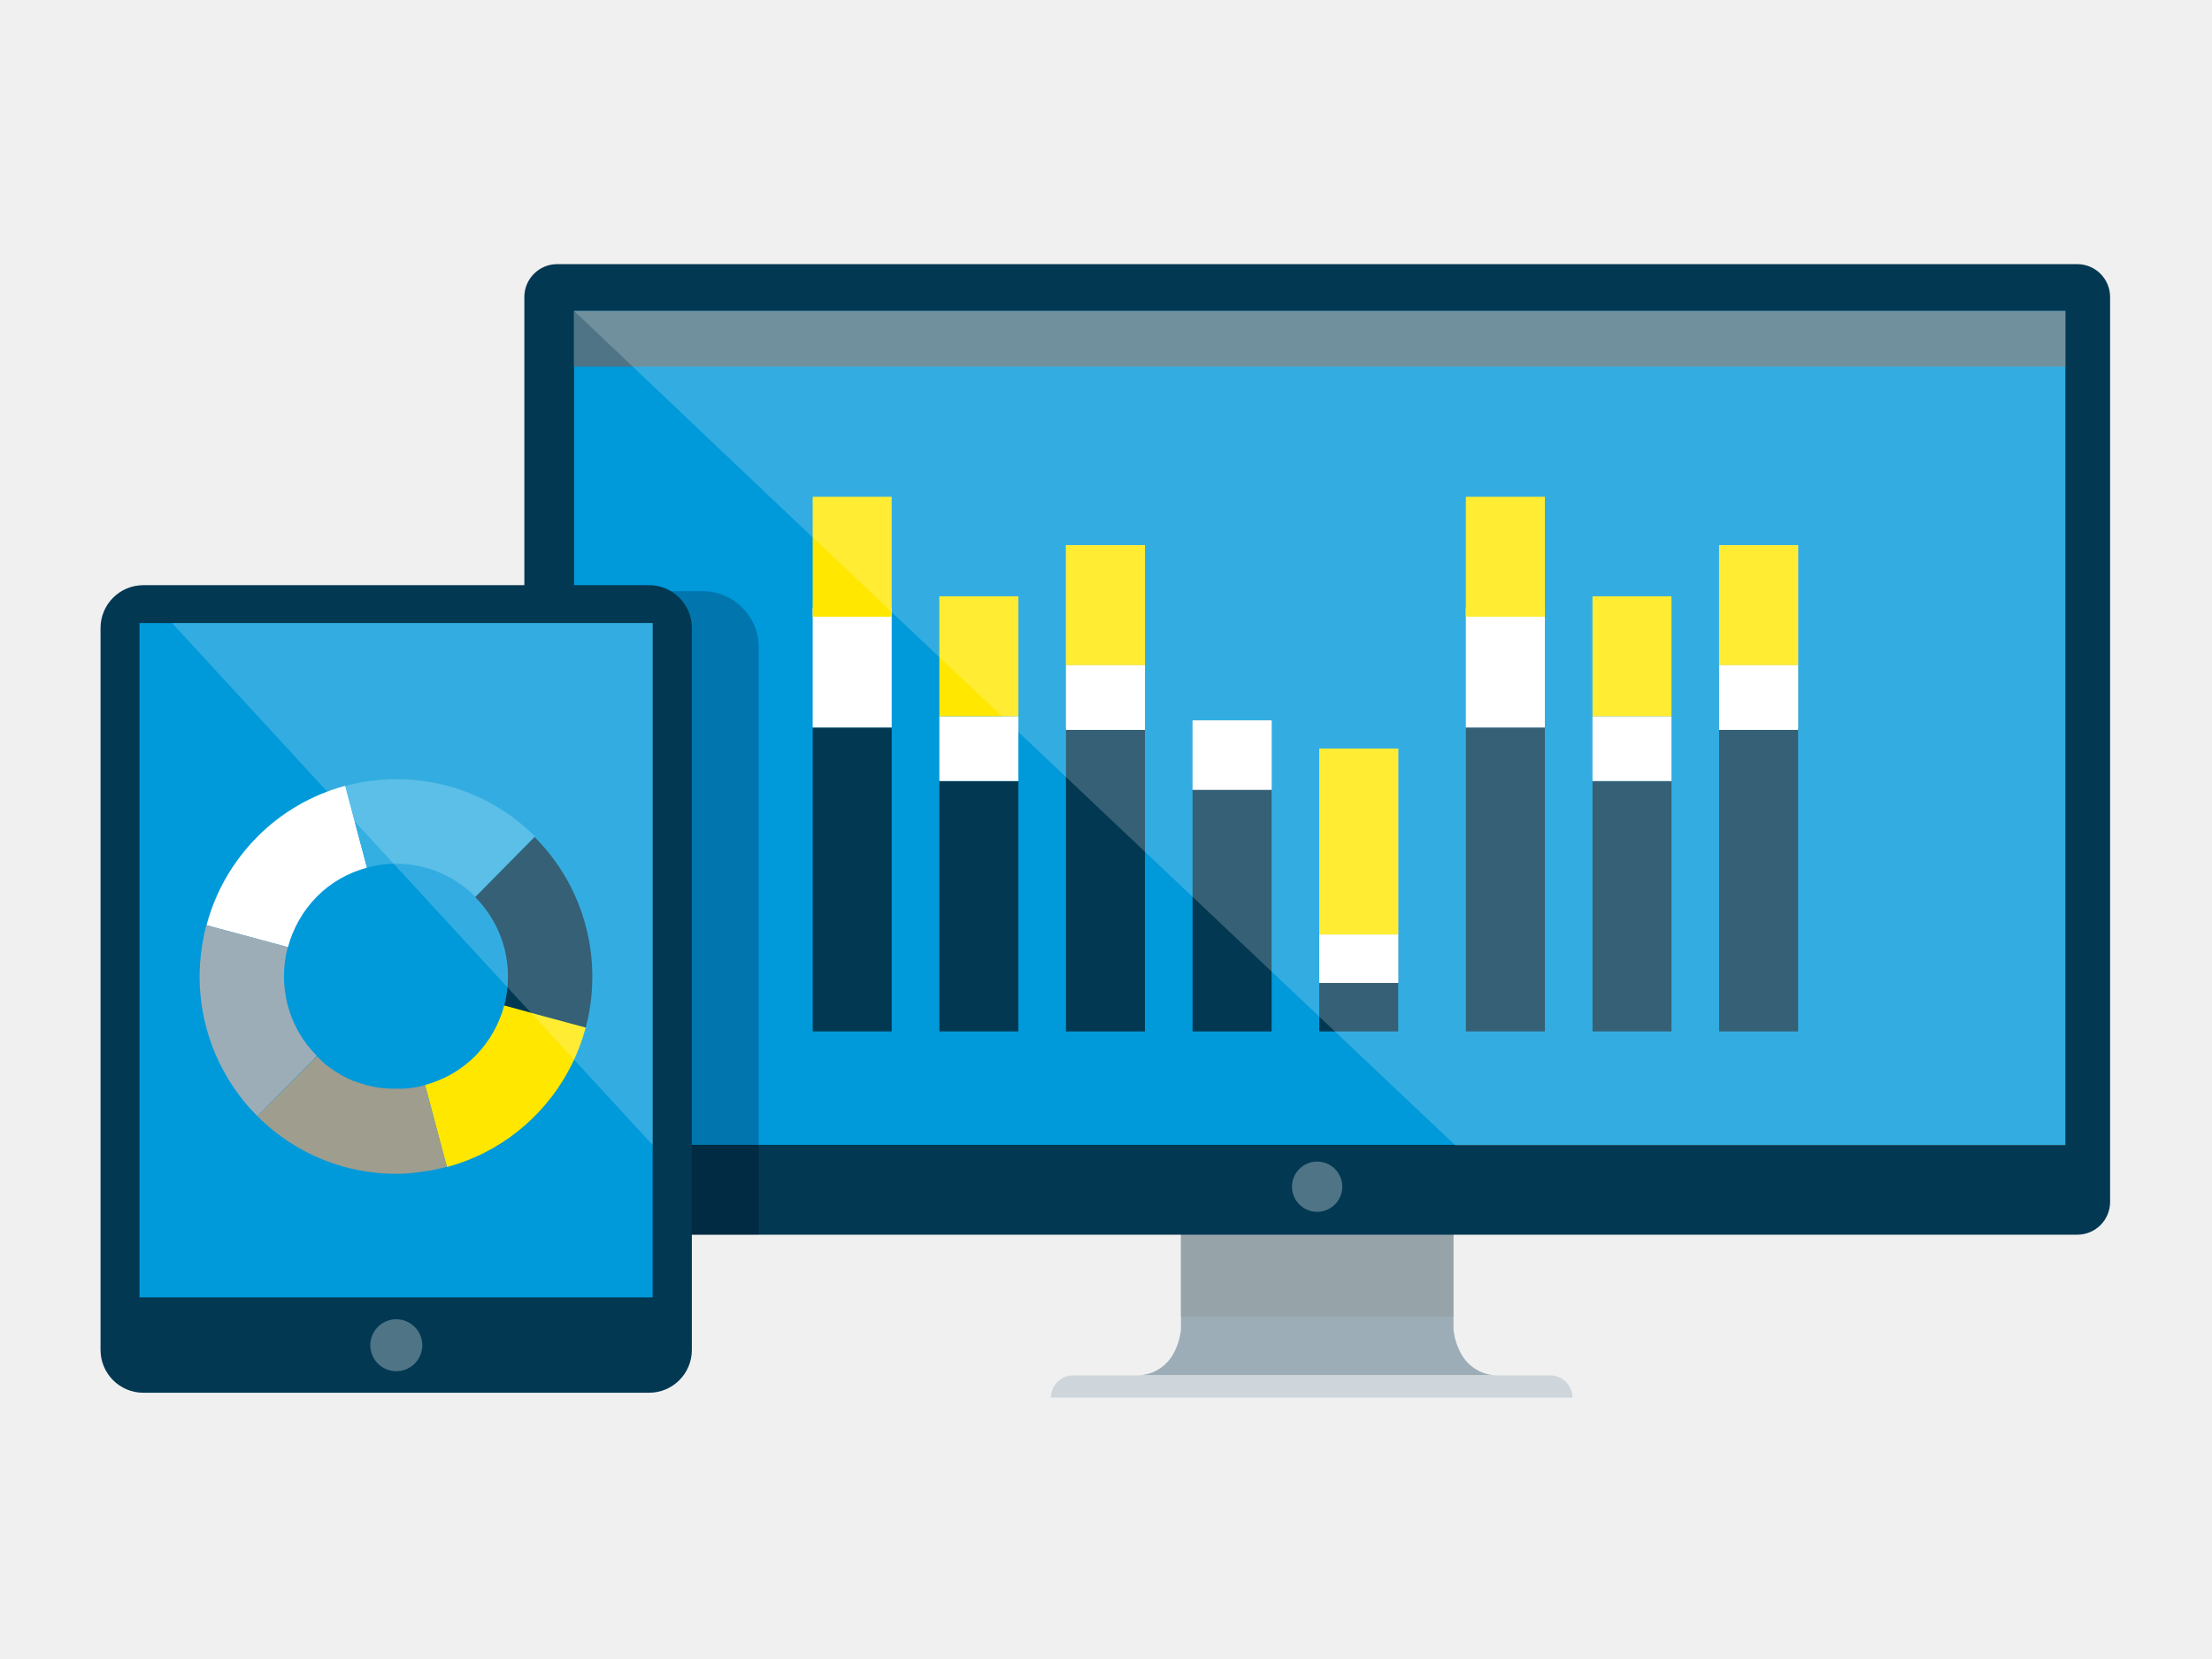
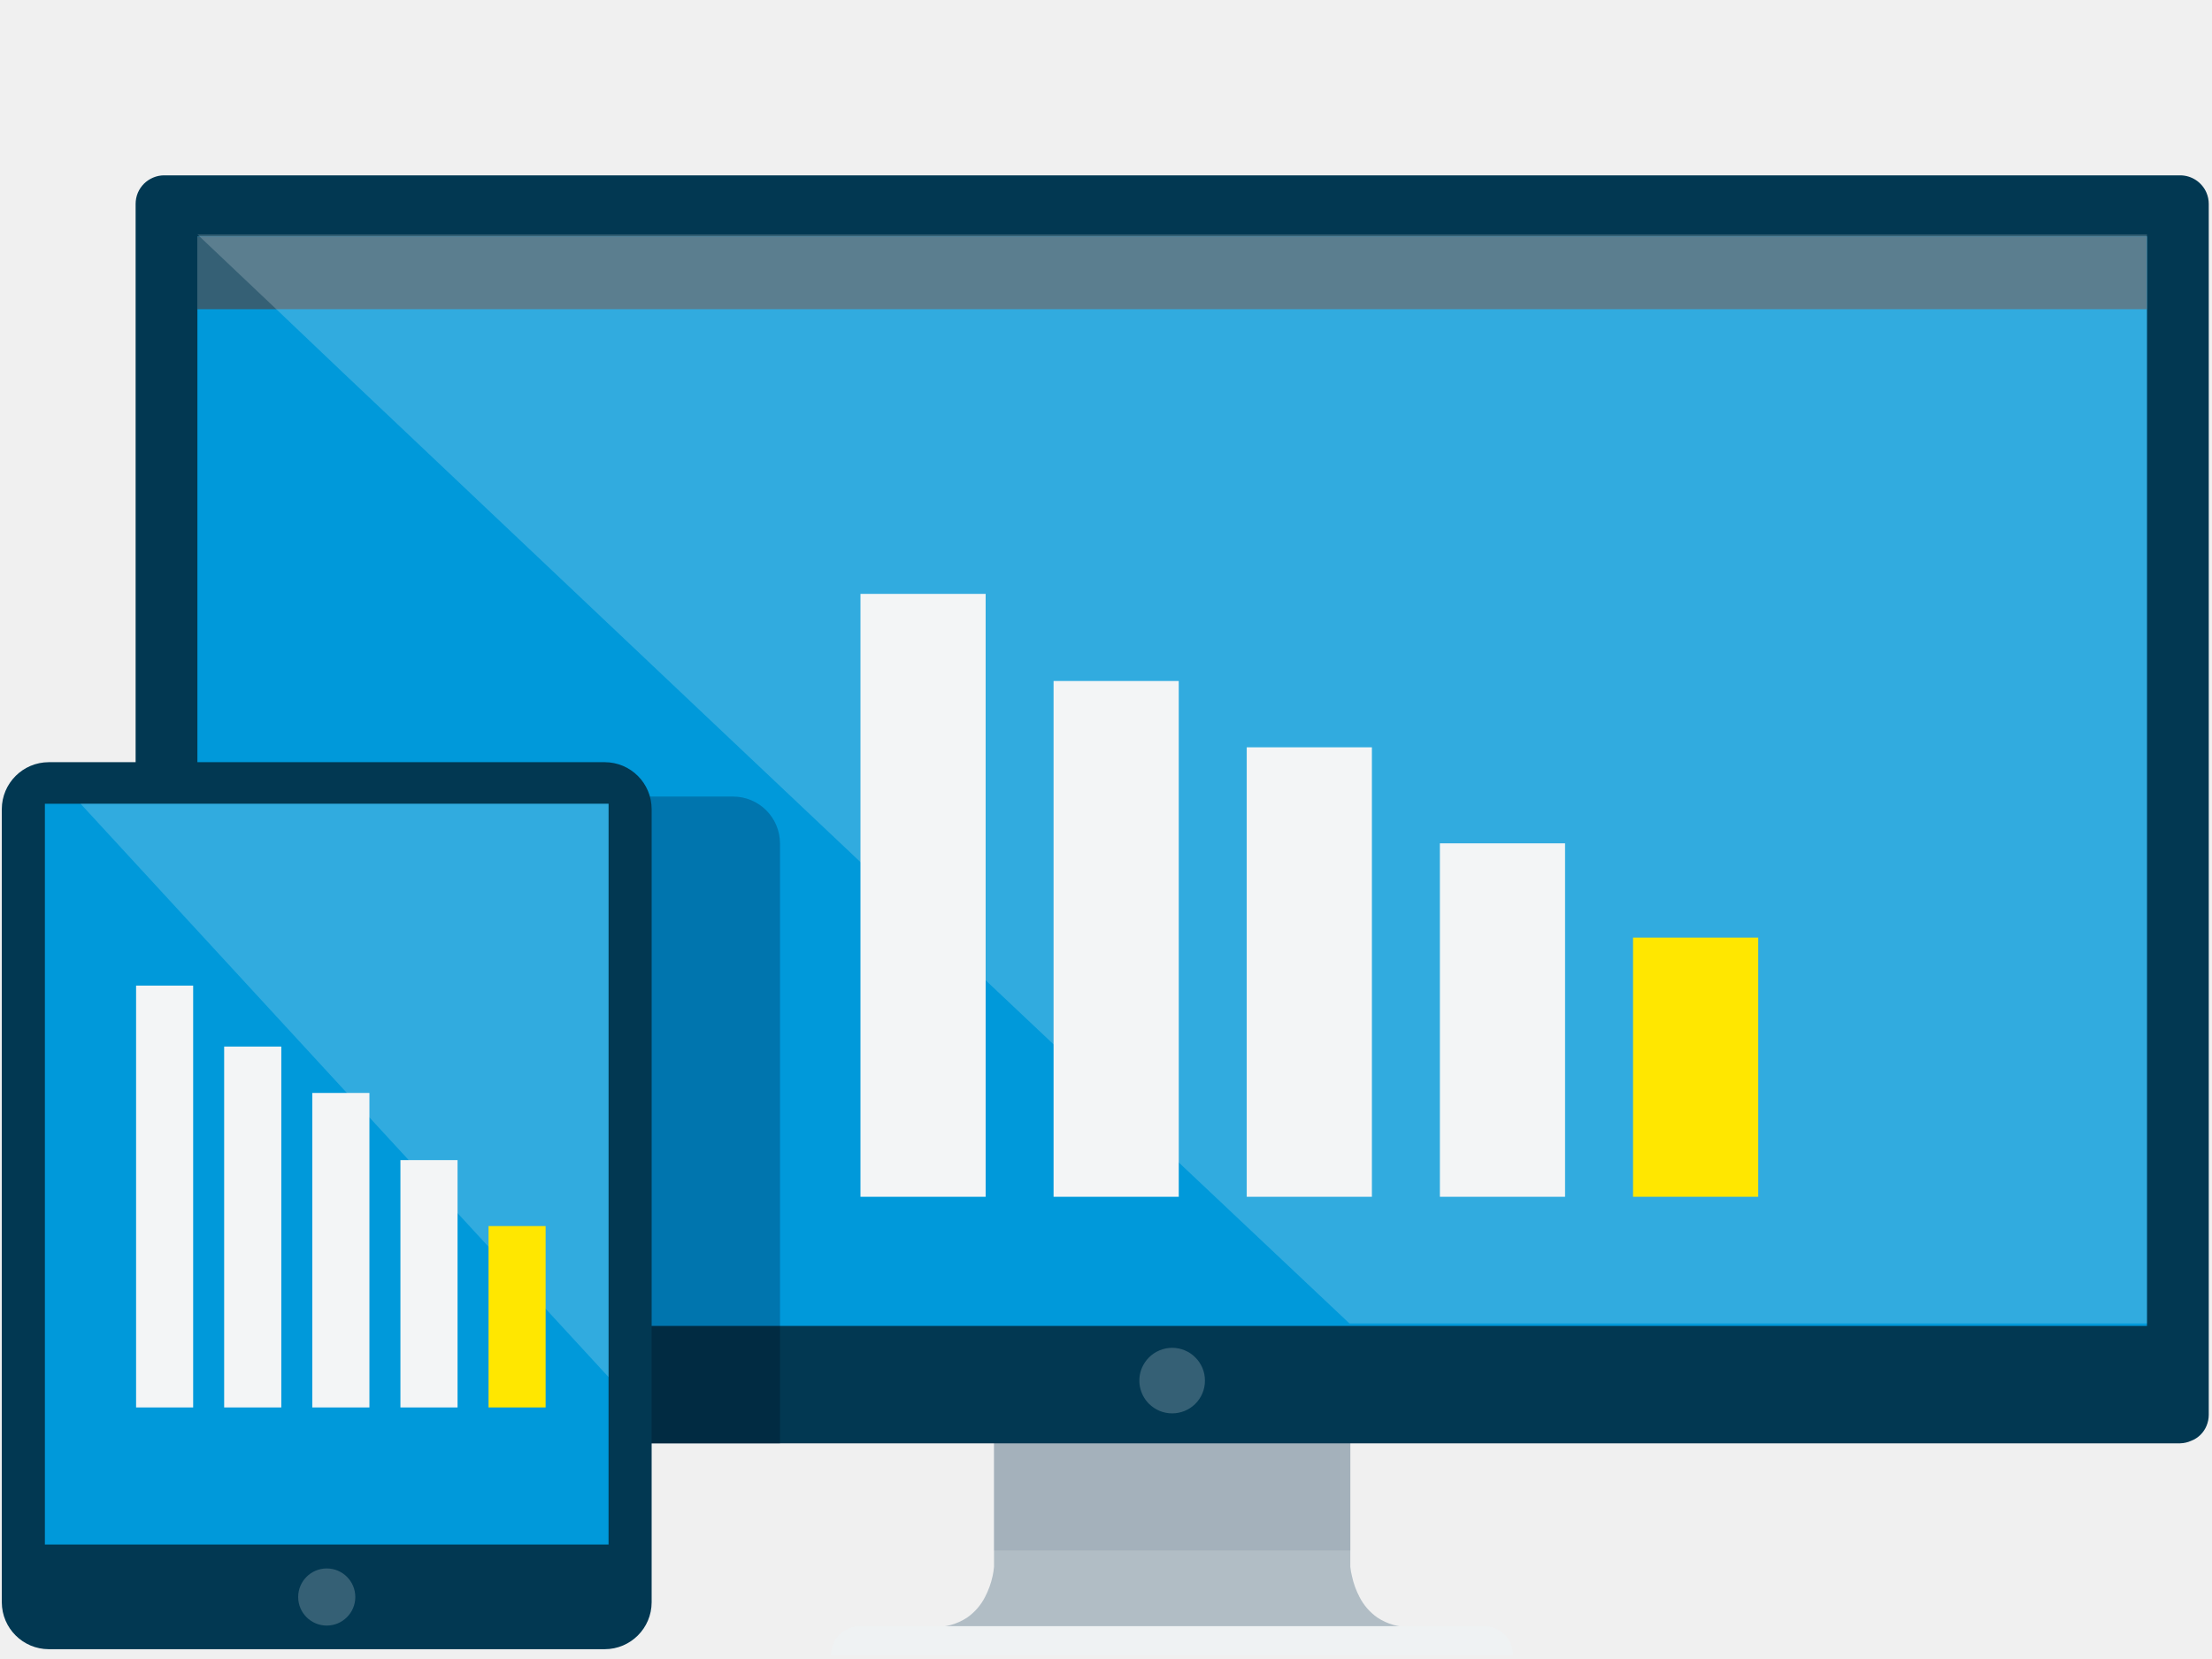
- <svg xmlns="http://www.w3.org/2000/svg" width="440px" height="330px" viewBox="0 0 440 330" version="1.1">
-   <g id="Graphic-elements-/-Icons-/-Rich-icons-/-Analytics" stroke="none" stroke-width="1" fill="none" fill-rule="evenodd">
-     <g id="Analytics" transform="translate(20, 52)" fill-rule="nonzero">
-       <path d="M269.12,212.41 L269.12,182.61 L214.91,182.61 L214.91,212.41 C214.756,214.013 214.295,215.572 213.55,217 C212.082,219.937 209.02,221.733 205.74,221.58 L278.3,221.58 C275.019,221.738 271.954,219.941 270.49,217 C269.745,215.571 269.28,214.013 269.12,212.41 Z" id="Path" fill="#9DADB7" />
-       <path d="M288.37,221.58 L193.47,221.58 C191.029,221.58 189.05,223.559 189.05,226 L292.79,226 C292.779,223.563 290.807,221.591 288.37,221.58 L288.37,221.58 Z" id="Path" fill="#CED6DB" />
-       <g id="Group" opacity="0.5" transform="translate(214, 192)" fill="#8F9C9B">
-         <polygon id="Path" style="mix-blend-mode: multiply;" points="0.89 0.41 28.02 0.41 55.14 0.41 55.14 9.16 55.14 17.91 28.02 17.91 0.89 17.91 0.89 9.16" />
-       </g>
-       <path d="M393.2,193.6 L90.83,193.6 C89.097,193.603 87.435,192.916 86.21,191.69 C84.984,190.465 84.3,188.803 84.3,187.07 L84.3,7.07 C84.306,3.466 87.226,0.546 90.83,0.54 L393.2,0.54 C396.804,0.546 399.724,3.466 399.73,7.07 L399.73,187.07 C399.73,188.803 399.046,190.465 397.82,191.69 C396.595,192.916 394.933,193.603 393.2,193.6 Z" id="Path" fill="#023852" />
-       <polygon id="Path" fill="#0099DA" points="94.19 175.73 242.51 175.73 390.83 175.73 390.83 92.79 390.83 9.85 242.51 9.85 94.19 9.85 94.19 92.79" />
-       <path d="M247,184.05 C247,181.289 244.761,179.05 242,179.05 C239.239,179.05 237,181.289 237,184.05 C237,186.811 239.239,189.05 242,189.05 C244.761,189.05 247,186.811 247,184.05 Z" id="Path" fill="#4E7486" />
-       <polygon id="Path" fill="#4E7486" points="390.83 20.92 242.5 20.92 94.17 20.92 94.17 15.38 94.17 9.85 242.5 9.85 390.83 9.85 390.83 15.38" />
-       <polygon id="Path" fill="#023852" points="157.37 153.16 149.52 153.16 141.66 153.16 141.66 122.94 141.66 92.71 149.52 92.71 157.37 92.71 157.37 122.94" />
-       <polygon id="Path" fill="#023852" points="182.56 153.16 174.7 153.16 166.85 153.16 166.85 128.26 166.85 103.35 174.7 103.35 182.56 103.35 182.56 128.26" />
-       <polygon id="Path" fill="#ACA693" points="258.13 143.52 250.27 143.52 242.42 143.52 242.42 138.7 242.42 133.88 250.27 133.88 258.13 133.88 258.13 138.7" />
-       <polygon id="Path" fill="#ACA693" points="207.75 93.19 199.9 93.19 192.04 93.19 192.04 86.74 192.04 80.3 199.9 80.3 207.75 80.3 207.75 86.74" />
-       <polygon id="Path" fill="#D9D6CB" points="207.75 80.3 199.9 80.3 192.04 80.3 192.04 68.37 192.04 56.44 199.9 56.44 207.75 56.44 207.75 68.37" />
-       <polygon id="Path" fill="#D9D6CB" points="232.94 105.11 225.08 105.11 217.22 105.11 217.22 98.21 217.22 91.31 225.08 91.31 232.94 91.31 232.94 98.21" />
-       <polygon id="Path" fill="#D9D6CB" points="258.13 133.88 250.27 133.88 242.42 133.88 242.42 115.39 242.42 96.91 250.27 96.91 258.13 96.91 258.13 115.39" />
-       <polygon id="Path" fill="#023852" points="232.94 129.08 232.94 117.1 232.94 105.11 232.94 105.11 232.94 105.11 232.94 105.06 232.94 105 225.08 105 217.22 105 217.22 117.04 217.22 129.08 217.22 129.08 217.22 129.08 217.22 141.12 217.22 153.17 225.08 153.17 232.94 153.17 232.94 145.75 232.94 138.33 232.94 138.33 232.94 138.34 232.94 133.71 232.94 129.08 232.94 129.08 232.94 129.08 232.94 129.08 232.94 129.08 232.94 129.08" />
-       <polygon id="Path" fill="#023852" points="258.13 143.52 250.27 143.52 242.42 143.52 242.42 143.52 242.42 143.52 242.42 143.52 242.42 143.52 242.42 144.81 242.42 146.11 242.42 146.11 242.42 146.11 242.42 149.64 242.42 153.17 246.72 153.17 251.02 153.17 251.02 153.17 251.02 153.17 254.58 153.17 258.13 153.17 258.13 153.17 258.13 153.17 258.13 153.17 258.13 153.17 258.13 148.34" />
-       <polygon id="Path" fill="#FFFFFF" points="258.13 133.88 250.27 133.88 242.42 133.88 242.42 138.7 242.42 143.52 250.27 143.52 258.13 143.52 258.13 138.7" />
-       <polygon id="Path" fill="#023852" points="192.04 92.71 192.04 92.95 192.04 93.19 192.04 93.19 192.04 93.19 192.04 98.99 192.04 104.78 192.04 104.78 192.04 104.78 192.04 128.97 192.04 153.17 199.9 153.17 207.75 153.17 207.75 122.94 207.75 92.71 199.9 92.71" />
-       <polygon id="Path" fill="#FFFFFF" points="207.75 80.3 199.89 80.3 192.04 80.3 192.04 86.5 192.04 92.71 192.04 92.95 192.04 93.19 199.89 93.19 207.75 93.19 207.75 86.74" />
-       <polygon id="Path" fill="#FFFFFF" points="182.56 90.47 178.57 90.47 174.59 90.47 174.59 90.47 174.59 90.47 170.72 90.47 166.85 90.47 166.85 96.91 166.85 103.36 174.7 103.36 182.56 103.36 182.56 100.18 182.56 97 182.56 97.01 182.56 97.01 182.56 93.74" />
-       <polygon id="Path" fill="#FFFFFF" points="141.66 68.85 141.66 80.78 141.66 92.71 149.52 92.71 157.37 92.71 157.37 80.78 157.37 68.85 149.52 68.85" />
-       <polygon id="Path" fill="#FFE700" points="157.37 46.82 157.37 46.82 157.37 46.82 149.52 46.82 141.66 46.82 141.66 55.13 141.66 63.45 141.66 63.45 141.66 63.45 141.66 67.06 141.66 70.67 149.52 70.67 157.37 70.67 157.37 58.75 157.37 46.82 157.37 46.82" />
-       <polygon id="Path" fill="#FFE700" points="182.56 66.61 182.56 66.61 182.56 66.61 174.7 66.61 166.85 66.61 166.85 78.54 166.85 90.47 170.72 90.47 174.59 90.47 174.59 90.47 174.59 90.47 178.57 90.47 182.56 90.47 182.56 78.54 182.56 66.61 182.56 66.61" />
-       <polygon id="Path" fill="#FFE700" points="207.75 56.44 199.9 56.44 192.04 56.44 192.04 68.37 192.04 80.3 199.9 80.3 207.75 80.3 207.75 68.37" />
-       <polygon id="Path" fill="#FFFFFF" points="232.94 91.32 225.08 91.32 217.23 91.32 217.23 98.16 217.23 105 217.23 105.06 217.23 105.12 225.08 105.12 232.94 105.12 232.94 98.22" />
-       <polygon id="Path" fill="#FFE700" points="258.13 96.91 250.27 96.91 242.42 96.91 242.42 115.39 242.42 133.88 250.27 133.88 258.13 133.88 258.13 115.39" />
-       <polygon id="Path" fill="#023852" points="287.3 153.16 279.44 153.16 271.58 153.16 271.58 122.94 271.58 92.71 279.44 92.71 287.3 92.71 287.3 122.94" />
-       <polygon id="Path" fill="#023852" points="312.48 153.16 304.63 153.16 296.77 153.16 296.77 128.26 296.77 103.35 304.63 103.35 312.48 103.35 312.48 128.26" />
-       <polygon id="Path" fill="#ACA693" points="337.67 93.19 329.82 93.19 321.96 93.19 321.96 86.74 321.96 80.3 329.82 80.3 337.67 80.3 337.67 86.74" />
-       <polygon id="Path" fill="#D9D6CB" points="337.67 80.3 329.82 80.3 321.96 80.3 321.96 68.37 321.96 56.44 329.82 56.44 337.67 56.44 337.67 68.37" />
-       <polygon id="Path" fill="#FFFFFF" points="312.48 90.47 308.5 90.47 304.51 90.47 304.51 90.47 304.51 90.47 300.64 90.47 296.77 90.47 296.77 96.91 296.77 103.36 304.63 103.36 312.48 103.36 312.48 100.18 312.48 97 312.48 97.01 312.48 97.01 312.48 93.74" />
-       <polygon id="Path" fill="#FFFFFF" points="271.58 68.85 271.58 80.78 271.58 92.71 279.44 92.71 287.3 92.71 287.3 80.78 287.3 68.85 279.44 68.85" />
-       <polygon id="Path" fill="#FFE700" points="287.29 46.82 287.29 46.82 287.29 46.82 279.44 46.82 271.58 46.82 271.58 55.13 271.58 63.45 271.58 63.45 271.58 63.45 271.58 67.06 271.58 70.67 279.44 70.67 287.3 70.67 287.3 58.75 287.3 46.82 287.29 46.82" />
-       <polygon id="Path" fill="#FFE700" points="312.48 66.61 312.48 66.61 312.48 66.61 304.63 66.61 296.77 66.61 296.77 78.54 296.77 90.47 300.64 90.47 304.51 90.47 304.51 90.47 304.51 90.47 308.5 90.47 312.48 90.47 312.48 78.54 312.48 66.61 312.48 66.61" />
-       <polygon id="Path" fill="#023852" points="321.96 92.71 321.96 92.95 321.96 93.19 321.96 93.19 321.96 93.19 321.96 98.99 321.96 104.78 321.96 104.78 321.96 104.78 321.96 128.97 321.96 153.17 329.82 153.17 337.67 153.17 337.67 122.94 337.67 92.71 329.82 92.71" />
-       <polygon id="Path" fill="#FFFFFF" points="337.67 80.3 329.82 80.3 321.96 80.3 321.96 86.5 321.96 92.71 321.96 92.95 321.96 93.19 329.82 93.19 337.67 93.19 337.67 86.74" />
-       <polygon id="Path" fill="#FFE700" points="337.67 56.44 329.82 56.44 321.96 56.44 321.96 68.37 321.96 80.3 329.82 80.3 337.67 80.3 337.67 68.37" />
-       <g id="Group" opacity="0.2" transform="translate(94, 9)" fill="#FFFFFF">
-         <path d="M0.19,0.85 L22.31,21.85 L44.44,42.85 C66.273,63.517 88.113,84.183 109.96,104.85 L175.51,166.85 L296.83,166.85 L296.83,0.85 L0.19,0.85 Z" id="Path" />
-       </g>
-       <path d="M130.92,193.6 L106.48,193.6 L106.48,65.6 L119.78,65.6 C125.93,65.606 130.914,70.59 130.92,76.74 L130.92,193.6 L130.92,193.6 Z" id="Path" fill="#023852" opacity="0.3" style="mix-blend-mode: multiply;" />
-       <path d="M117.62,72.89 C117.604,68.208 113.812,64.416 109.13,64.4 L8.44,64.4 C3.777,64.444 0.016,68.227 0,72.89 L0,216.54 C0.011,221.226 3.804,225.024 8.49,225.04 L109.13,225.04 C113.816,225.024 117.609,221.226 117.62,216.54 L117.62,72.89 L117.62,72.89 Z" id="Path" fill="#023852" />
-       <path d="M64,215.58 C63.996,213.114 62.25,210.994 59.831,210.516 C57.411,210.039 54.991,211.337 54.051,213.617 C53.11,215.897 53.911,218.523 55.963,219.891 C58.016,221.258 60.748,220.986 62.49,219.24 C63.457,218.267 64,216.952 64,215.58 Z" id="Path" fill="#4E7486" />
-       <polygon id="Path" fill="#0099DA" points="109.82 206.07 58.79 206.07 7.75 206.07 7.75 139 7.75 71.93 58.79 71.93 109.82 71.93 109.82 139" />
-       <path d="M48.68,104.31 C42.052,106.086 36.013,109.588 31.18,114.46 C28.726,116.932 26.608,119.716 24.88,122.74 C23.217,125.667 21.94,128.796 21.08,132.05 L29.18,134.23 L37.28,136.41 C37.775,134.555 38.504,132.771 39.45,131.1 C40.417,129.375 41.611,127.787 43,126.38 C44.393,124.965 45.974,123.751 47.7,122.77 C49.368,121.823 51.149,121.091 53,120.59 L50.83,112.45 L48.68,104.31 Z" id="Path" fill="#FFFFFF" />
-       <path d="M58.8,103 C55.382,102.994 51.979,103.445 48.68,104.34 L50.85,112.48 L53,120.59 C53.953,120.333 54.922,120.136 55.9,120 C56.865,119.872 57.837,119.809 58.81,119.81 C64.72,119.792 70.389,122.152 74.54,126.36 L80.46,120.36 L86.39,114.36 C79.077,107.044 69.144,102.954 58.8,103" id="Path" fill="#33AFE2" />
-       <path d="M86.39,114.46 L86.39,114.46 L80.46,120.46 L74.54,126.46 C77.349,129.287 79.354,132.811 80.35,136.67 C81.3,140.417 81.28,144.344 80.29,148.08 L88.39,150.27 L96.5,152.45 C98.241,145.9 98.269,139.013 96.58,132.45 C94.846,125.679 91.327,119.498 86.39,114.55" id="Path" fill="#023852" />
-       <path d="M80.29,148 C79.795,149.855 79.066,151.639 78.12,153.31 C76.163,156.784 73.302,159.662 69.84,161.64 C68.175,162.585 66.398,163.317 64.55,163.82 L66.72,172 L68.89,180.14 C72.131,179.271 75.247,177.987 78.16,176.32 C87.214,171.106 93.815,162.497 96.5,152.4 L88.39,150.22 L80.29,148 Z" id="Path" fill="#FFE700" />
-       <path d="M43,158 C40.182,155.183 38.175,151.66 37.19,147.8 C36.231,144.051 36.249,140.12 37.24,136.38 L29.14,134.2 L21.04,132.02 L21.04,132.02 C20.89,132.57 20.76,133.13 20.64,133.68 C20.52,134.23 20.42,134.8 20.32,135.36 C20.32,135.49 20.32,135.63 20.25,135.76 L20.19,136.16 C20.1,136.72 20.02,137.28 19.96,137.84 C19.9,138.4 19.84,138.96 19.8,139.53 L19.8,139.53 C19.011,150.854 23.161,161.965 31.18,170 L36.54,164.62 L41.89,159.24 L42.46,158.66 L43,158 Z" id="Path" fill="#9DADB7" />
-       <path d="M61.4,181.35 C61.97,181.35 62.53,181.26 63.09,181.19 L64.77,180.96 L65.17,180.89 L65.56,180.83 C66.12,180.73 66.68,180.62 67.23,180.5 C67.78,180.38 68.34,180.25 68.89,180.1 L66.72,172 L64.55,163.86 C64.09,163.98 63.64,164.08 63.18,164.18 C62.72,164.28 62.26,164.34 61.79,164.41 L61.71,164.41 C61.25,164.47 60.8,164.52 60.34,164.55 C59.88,164.58 59.44,164.55 58.98,164.55 L58.83,164.55 C58.4,164.55 57.97,164.55 57.55,164.55 C57.13,164.55 56.69,164.48 56.27,164.43 L55.9,164.43 L55.54,164.37 L54.54,164.21 L53.6,164.01 L53.22,163.92 L52.85,163.83 C52.46,163.72 52.06,163.6 51.67,163.47 C51.28,163.34 50.9,163.21 50.52,163.06 L50.45,163.06 L50.38,163.06 C49.97,162.89 49.58,162.71 49.18,162.52 C48.78,162.33 48.4,162.12 48.01,161.91 C47.9,161.853 47.793,161.789 47.69,161.72 L47.37,161.53 C47.08,161.36 46.8,161.18 46.52,161 C46.24,160.82 45.96,160.62 45.69,160.42 L45.37,160.19 L45.05,159.95 C44.7,159.67 44.34,159.38 44.05,159.08 C43.76,158.78 43.36,158.46 43.05,158.13 L41.83,159.35 L40.62,160.57 L40.62,160.57 L35.91,165.31 L31.18,170 C39.119,177.997 50.137,182.156 61.38,181.4 L61.38,181.4 L61.4,181.35 Z" id="Path" fill="#9E9D8E" />
-       <polygon id="Path" fill="#FFFFFF" opacity="0.2" points="109.82 136.41 109.82 156.08 109.82 175.76 62.02 123.85 14.22 71.93 62.02 71.93 109.82 71.93 109.82 104.17" />
-     </g>
+ <svg xmlns="http://www.w3.org/2000/svg" width="440" height="330">
+   <g fill-rule="nonzero" fill="none">
+     <path d="M268.596 311.673v-38.941h-70.873v38.941c-.054.63-.15 1.255-.289 1.871a16.514 16.514 0 01-1.49 4.112 11.294 11.294 0 01-3.591 4.122 11.549 11.549 0 01-6.618 1.871h94.895a11.468 11.468 0 01-6.617-1.87 11.179 11.179 0 01-3.592-4.123 16.064 16.064 0 01-1.49-4.112 12.98 12.98 0 01-.335-1.87z" fill="#B1BDC5" />
+     <path d="M295.193 323.465H171.127a5.647 5.647 0 00-2.31.462 5.844 5.844 0 00-1.836 1.235 5.913 5.913 0 00-1.236 1.836 5.786 5.786 0 00-.45 2.24h135.672a5.774 5.774 0 00-3.522-5.311 5.613 5.613 0 00-2.252-.462z" fill="#EFF2F3" />
+     <path fill="#9DADB7" opacity=".2" style="mix-blend-mode:multiply" d="M197.7 285.54H268.619V308.404H197.7v-17.149z" />
+     <path d="M433.66 287.098h-401a5.602 5.602 0 01-2.206-.45 5.705 5.705 0 01-3.038-3.014 5.856 5.856 0 01-.439-2.218V40.56c0-.757.15-1.507.44-2.206a5.774 5.774 0 011.223-1.813 5.878 5.878 0 011.814-1.213 5.602 5.602 0 012.205-.45h401a5.703 5.703 0 015.244 3.464c.297.698.45 1.448.45 2.206v240.868c0 .762-.153 1.516-.45 2.218a5.532 5.532 0 01-1.224 1.801 5.335 5.335 0 01-1.802 1.155 5.67 5.67 0 01-2.217.508z" fill="#023852" />
+     <path fill="#0099DA" d="M39.265 263.747h387.8V47.027h-387.8v162.546z" />
+     <path fill="#356075" d="M427.077 61.509H39.242V47.027h387.835v10.855zM239.679 274.626a6.398 6.398 0 00-.508-2.541 6.536 6.536 0 00-1.398-2.067 6.294 6.294 0 00-2.067-1.398 6.467 6.467 0 00-5.081 0 6.34 6.34 0 00-2.08 1.398 6.536 6.536 0 00-1.396 2.067 6.525 6.525 0 001.397 7.149 6.721 6.721 0 002.079 1.397 6.525 6.525 0 008.546-3.465 6.386 6.386 0 00.508-2.54z" />
+     <path d="M39.265 46.634l14.459 13.697 14.412 13.708 14.46 13.685 14.47 13.696a52458.403 52458.403 0 0042.81 40.501l42.845 40.49 42.845 40.42 42.857 40.42h158.643V46.633h-387.8z" fill="#F3F5F6" opacity=".2" />
+     <path fill="#F3F5F6" d="M311.314 167.755h-24.899v70.308h24.9v-35.154zM196.06 118.131H171.16v119.932h24.899v-59.96z" />
+     <path fill="#FFE700" d="M349.736 186.499h-24.899v51.564h24.9v-25.776z" />
+     <path fill="#F3F5F6" d="M234.47 135.466h-24.899V238.063h24.9v-51.299zM272.892 148.654h-24.899V238.063h24.9v-44.704z" />
+     <path d="M155.155 287.156V167.778a9.343 9.343 0 00-9.331-9.33h-110.6a9.366 9.366 0 00-9.332 9.33v119.378h129.263z" fill="#023852" opacity=".3" style="mix-blend-mode:multiply" />
+     <path d="M129.621 160.93a9.343 9.343 0 00-9.331-9.32H9.69a9.366 9.366 0 00-9.332 9.32v157.8a9.366 9.366 0 009.331 9.32h110.6a9.343 9.343 0 009.332-9.32v-157.8z" fill="#023852" />
+     <path d="M70.677 317.667a5.682 5.682 0 10-11.364.005 5.682 5.682 0 0011.364-.005z" fill="#356075" />
+     <path fill="#0099DA" d="M121.052 307.227H8.927V159.88h112.125v73.669z" />
+     <path fill="#F3F5F6" opacity=".2" d="M121.052 230.695v43.226l-52.511-57.015-52.512-57.027h105.023v35.408z" />
+     <path fill="#F3F5F6" d="M91.014 230.764H79.65v49.197h11.364v-24.598zM38.422 196.05H27.07v83.911h11.352v-41.956z" />
+     <path fill="#FFE700" d="M108.533 243.883H97.181v36.078h11.352v-18.039z" />
+     <path fill="#F3F5F6" d="M55.953 208.175H44.589v71.786h11.364v-35.893zM73.483 217.403H62.12v62.558h11.363v-31.285z" />
  </g>
</svg>
